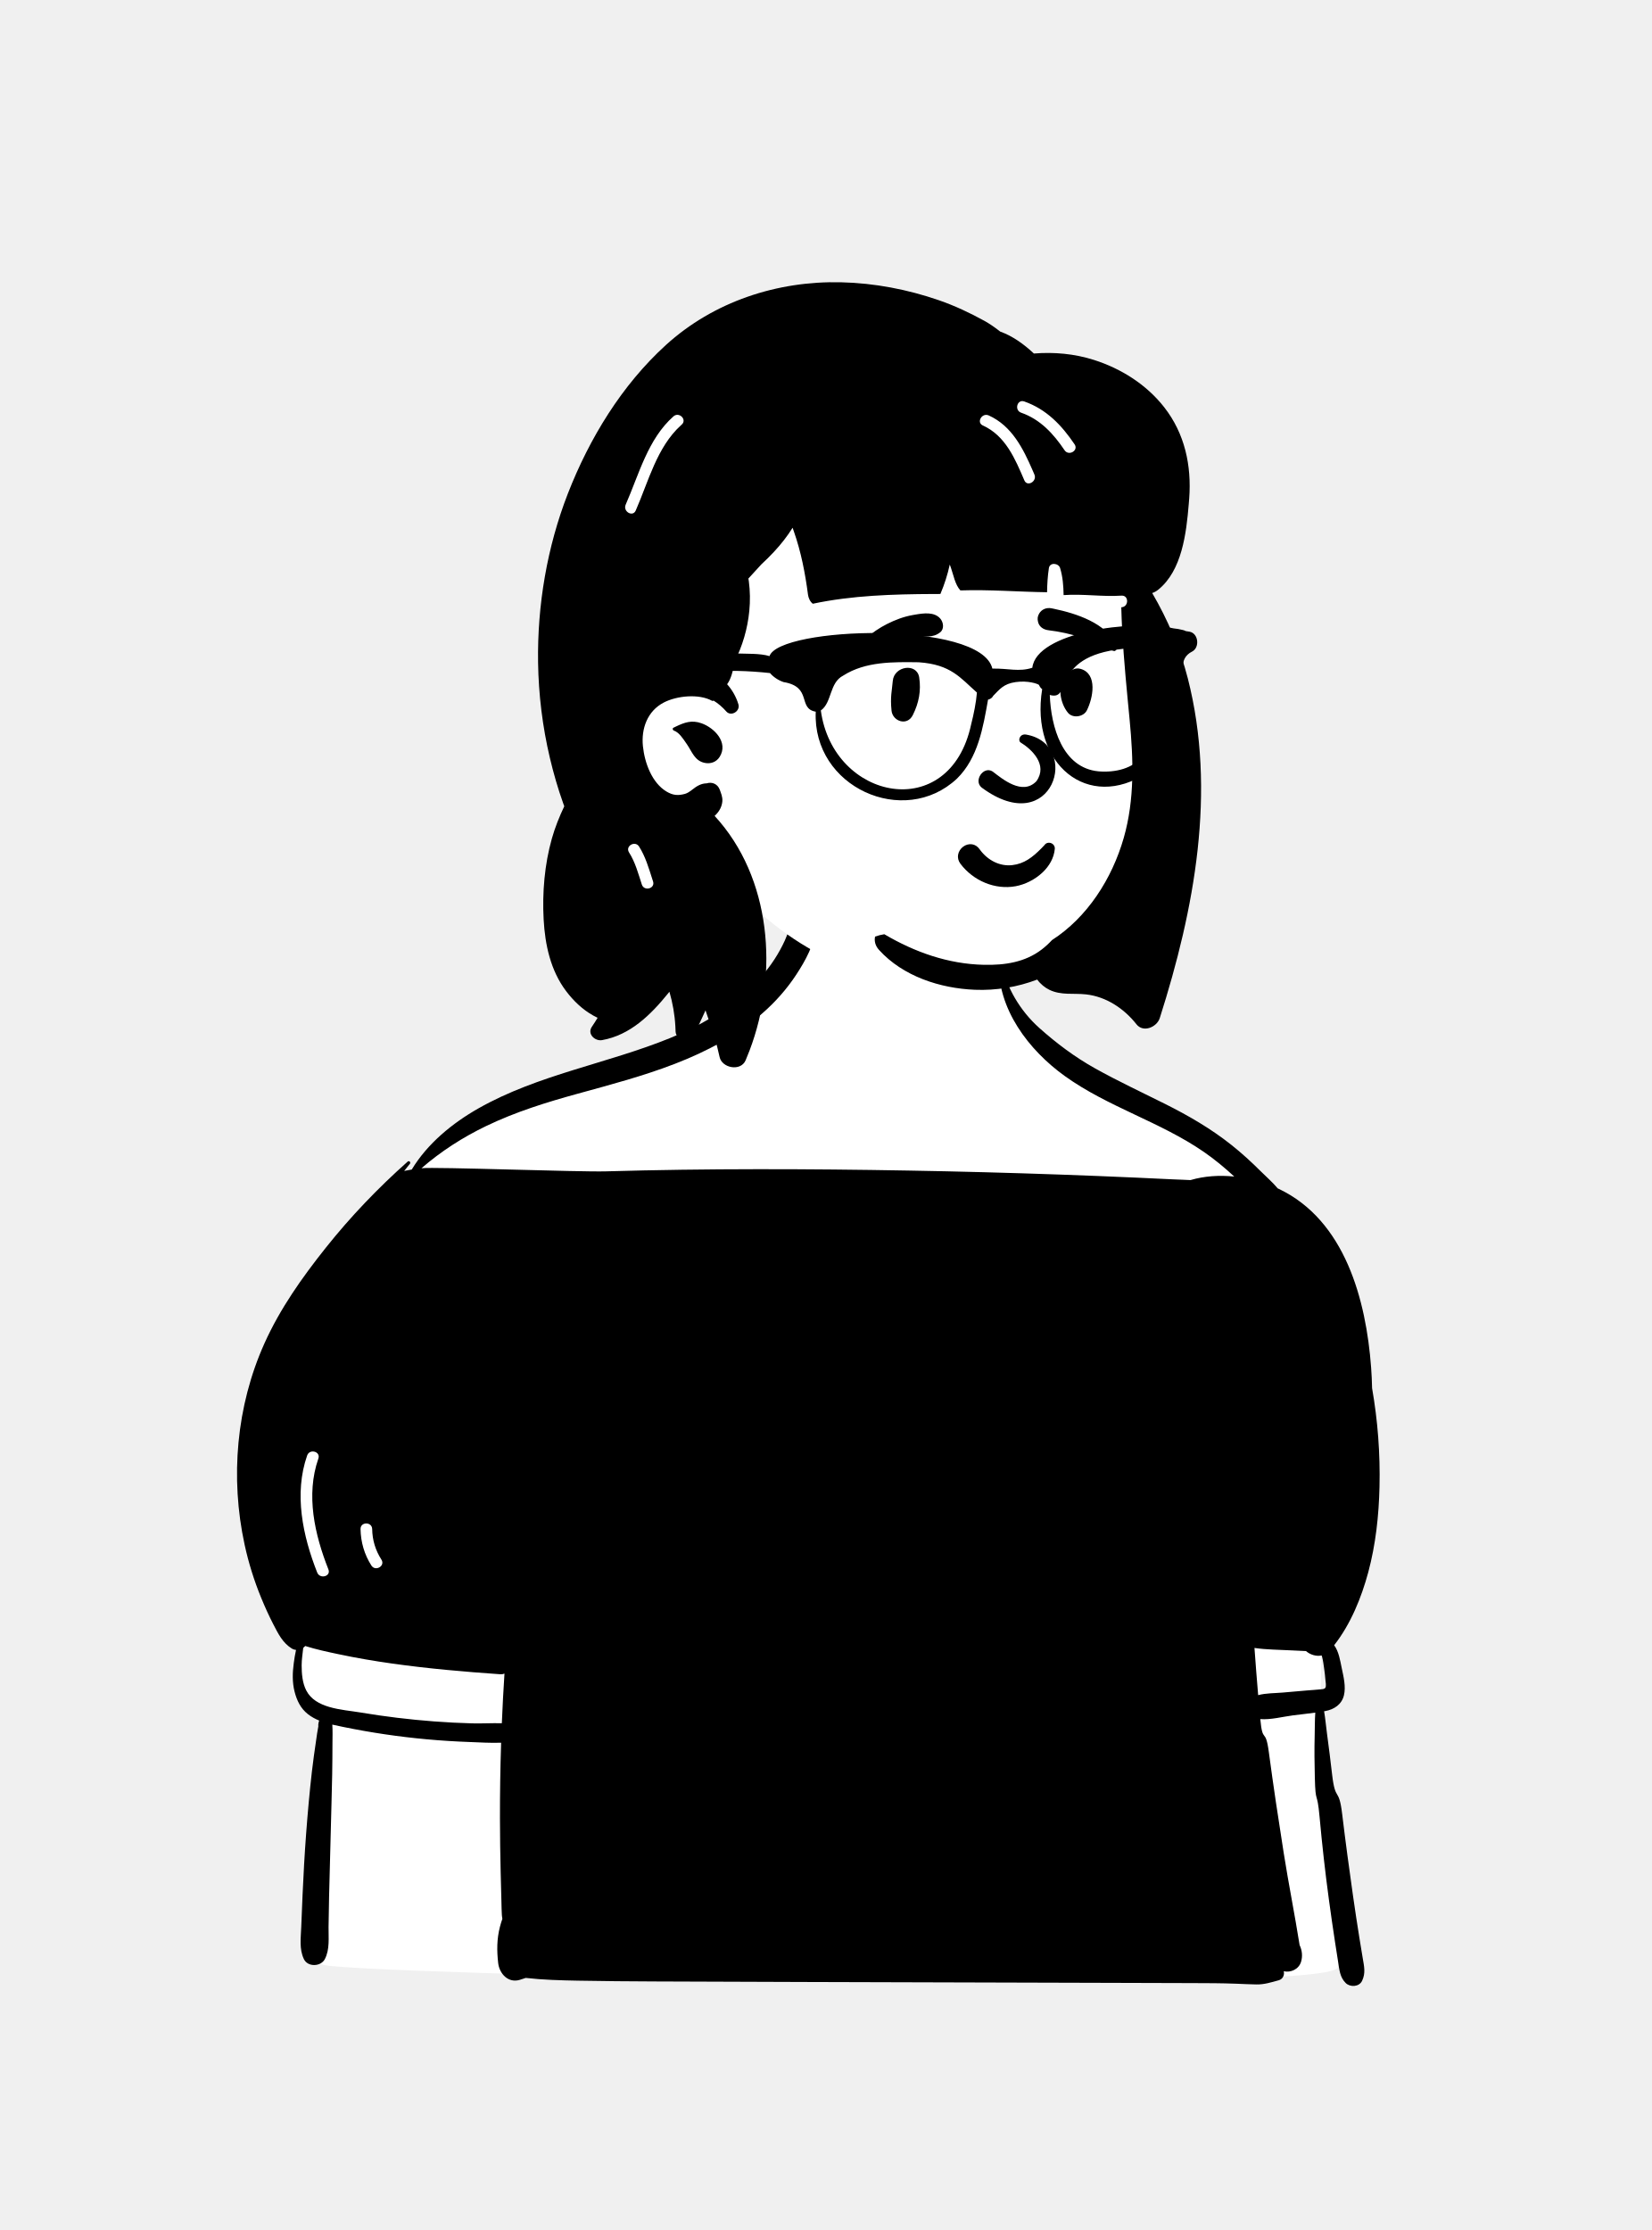
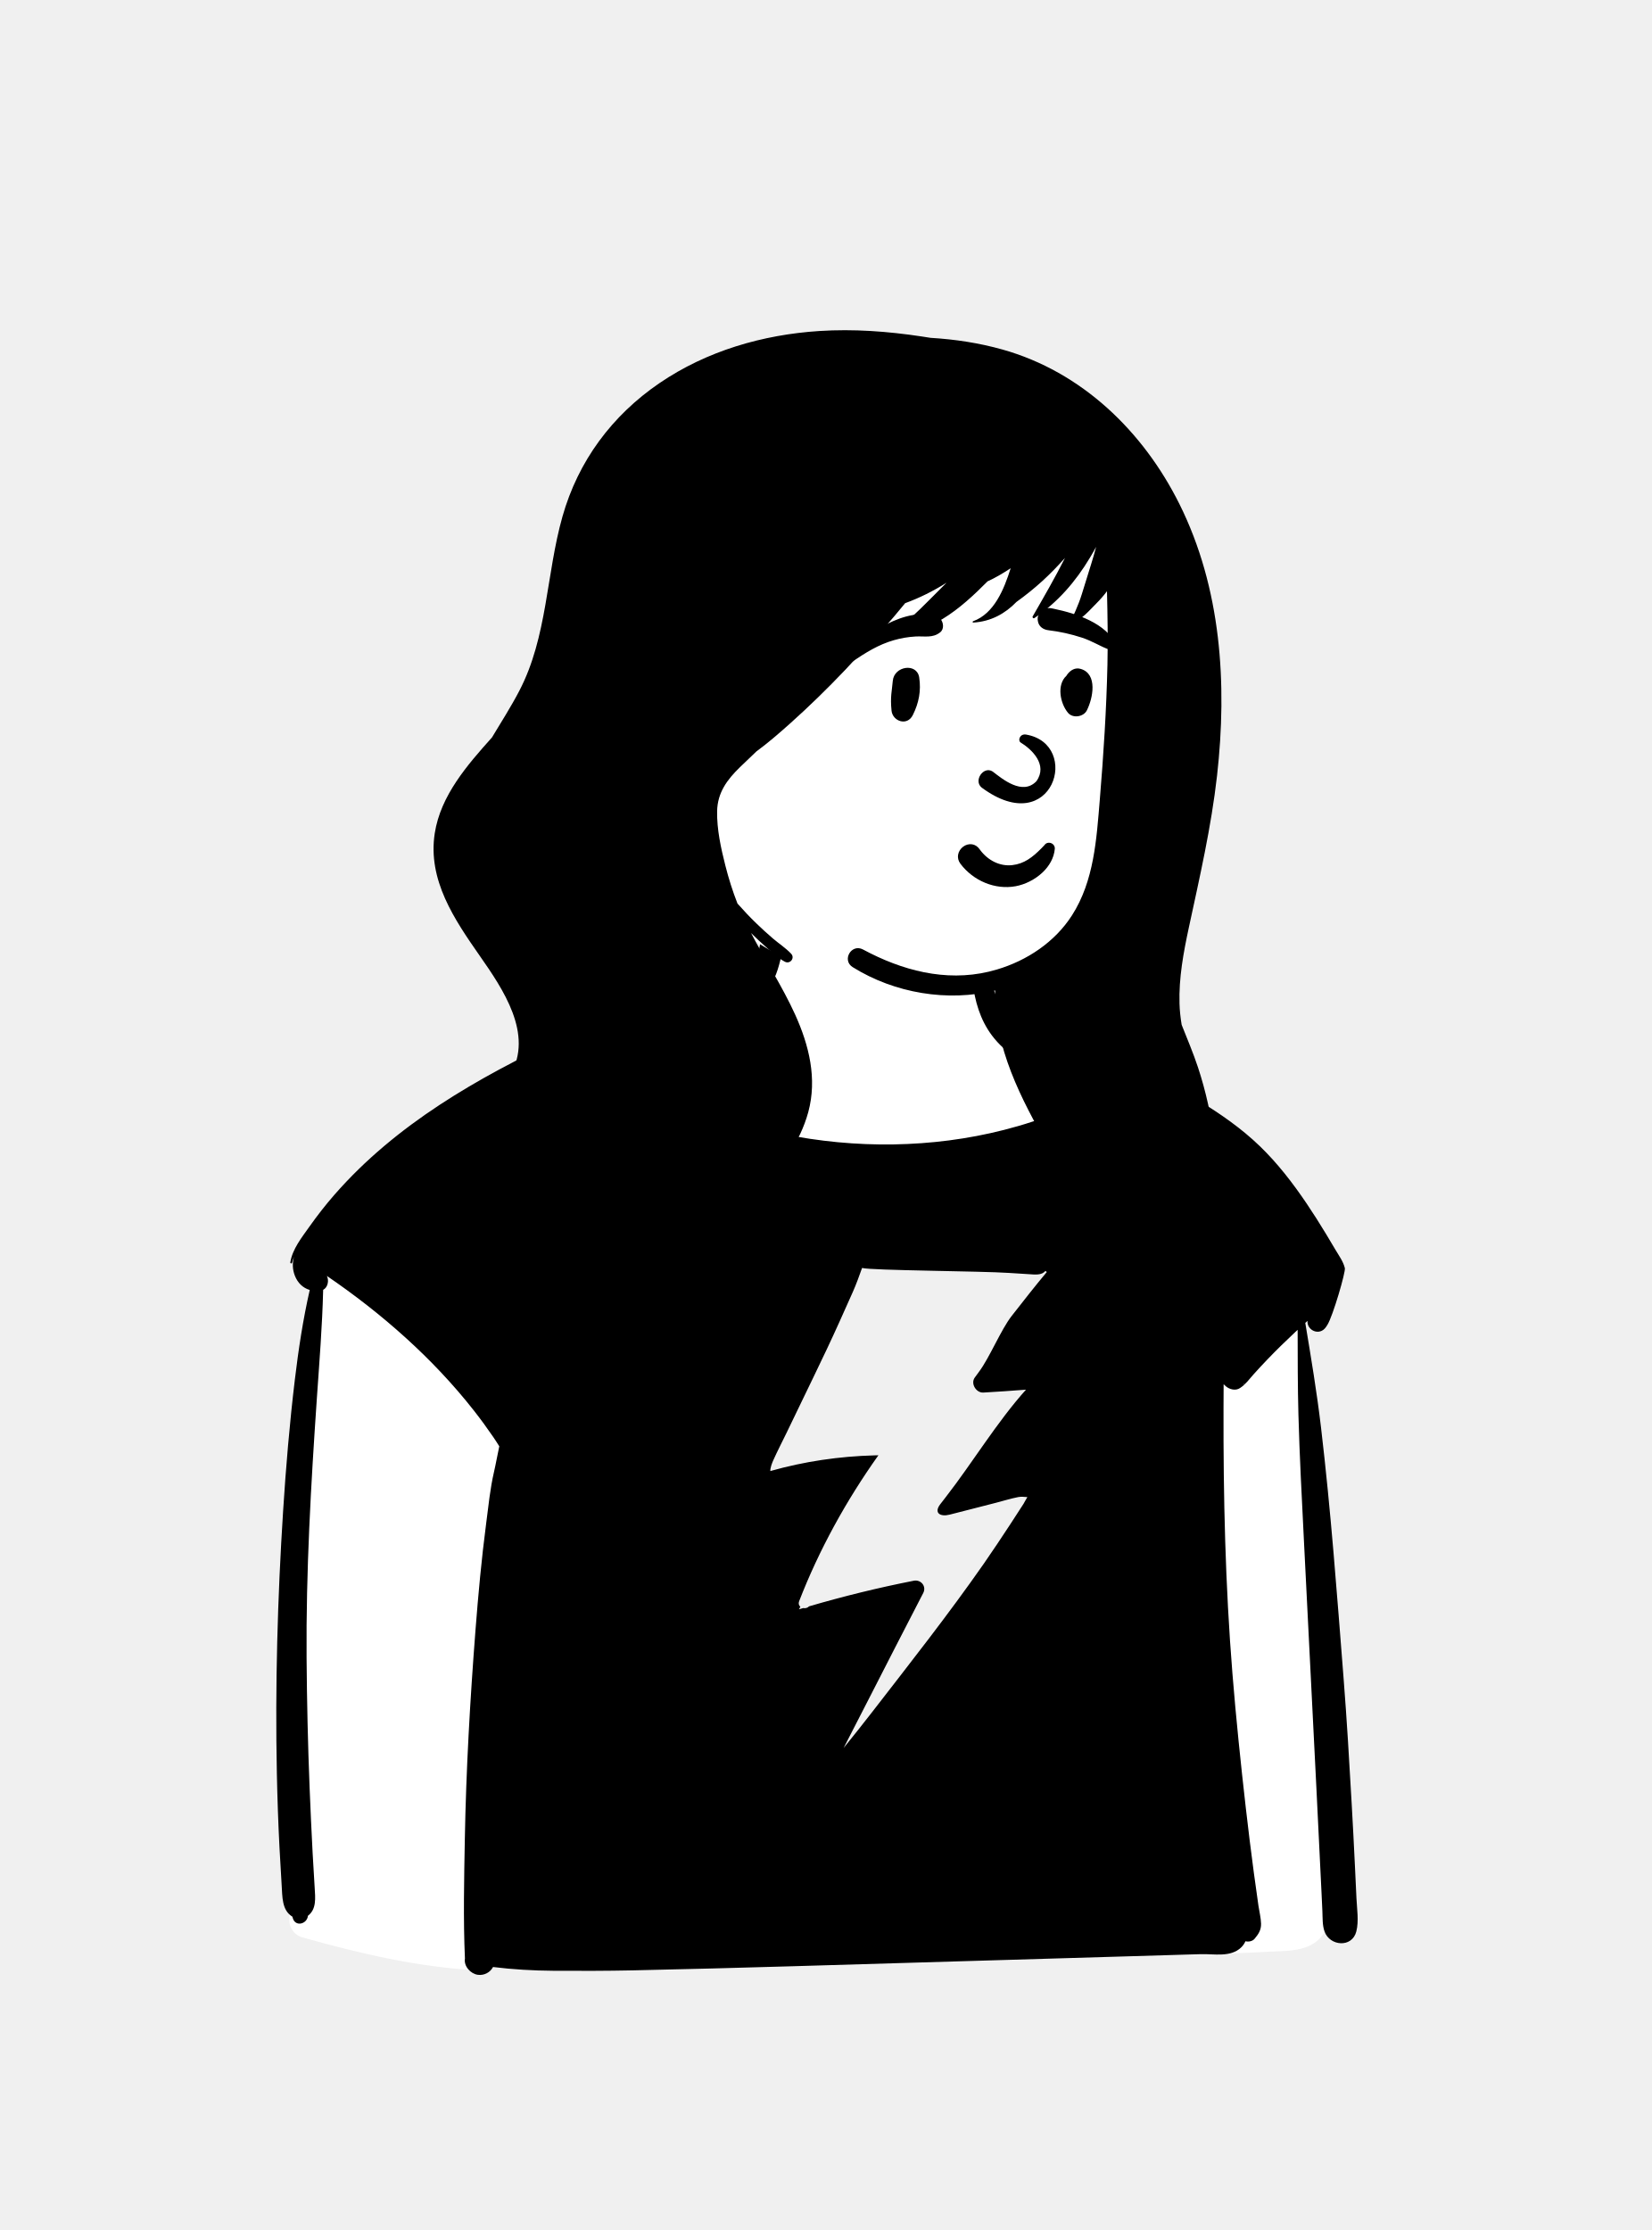
<svg xmlns="http://www.w3.org/2000/svg" width="240" height="324" fill="none" viewBox="0 0 240 324">
-   <path fill="#fff" fill-rule="evenodd" d="M192.796 271.477C192.283 266.715 191.968 261.92 191.786 257.134C191.605 252.353 191.842 247.514 191.946 242.732C192.158 233.004 192.502 223.252 191.728 213.539C190.996 204.359 189.317 195.243 186.666 186.423C185.375 182.127 184.015 177.658 181.892 173.689C179.757 169.698 176.375 167.041 172.661 164.604C168.706 162.009 164.783 159.365 160.844 156.746C157.537 154.548 151.586 151.99 148.873 149.051C146.018 145.959 145.482 138.293 143.58 134.63C141.729 131.062 136.488 128.735 132.452 128.735C125.772 128.735 120.711 128.393 115.219 134.575C112.478 137.659 114.659 140.777 111.786 143.737C109.146 146.459 102.392 149.256 98.988 150.835C94.912 152.726 90.732 154.396 86.492 155.883C82.167 157.401 77.732 158.532 73.383 159.964C69.213 161.337 63.77 166.995 60.533 169.989C57.524 172.772 56.777 172.46 54.489 175.842C49.469 183.262 44.443 190.768 40.445 198.803C38.453 202.805 36.525 207.015 35.803 211.459C35.032 216.2 35.796 220.781 37.046 225.371C38.318 230.042 42.358 234.49 43.674 239.149C44.281 241.296 42.199 243.639 43.157 245.663C43.635 246.673 44.237 247.573 44.923 248.453C45.451 249.132 47.512 248.981 47.779 249.812C48.048 250.65 46.557 252.391 46.535 253.259C46.504 254.501 46.454 255.743 46.413 256.985L46.172 264.328C46.014 269.154 45.856 273.98 45.698 278.805C45.646 280.38 45.571 281.919 45.948 283.414C45.812 283.288 45.682 283.15 45.564 282.996C45.218 282.543 44.483 282.927 44.777 283.456C45.268 284.339 45.973 284.96 46.802 285.406C47.765 286.827 193.629 290 194.347 285.847C194.75 283.516 194.017 281.022 193.724 278.707C193.419 276.295 193.056 273.894 192.796 271.477Z" clip-rule="evenodd" />
-   <path fill="#000" fill-rule="evenodd" d="M44.626 211.468C44.982 210.445 46.615 210.888 46.255 211.917C44.408 217.211 45.718 222.971 47.716 228.024C48.116 229.038 46.481 229.474 46.086 228.474C43.985 223.158 42.685 217.027 44.626 211.468M57.012 241.704C62.222 242.437 67.436 242.889 72.682 243.255C72.916 243.272 73.119 243.236 73.295 243.16C73.138 245.563 73.011 247.968 72.912 250.373C71.482 250.333 70.022 250.428 68.604 250.39C66.752 250.34 64.901 250.247 63.052 250.105C59.473 249.834 55.901 249.403 52.362 248.807C51.04 248.585 49.36 248.45 47.854 248.01C46.43 247.594 45.162 246.905 44.497 245.607C43.931 244.508 43.827 243.162 43.827 241.947C43.827 241.11 43.971 240.26 44.057 239.417C44.165 239.341 44.262 239.25 44.34 239.149C45.912 239.645 47.543 239.994 49.14 240.332C51.741 240.886 54.38 241.334 57.012 241.704M54.074 222.162C54.102 223.777 54.549 225.245 55.419 226.605C56.007 227.525 54.543 228.372 53.959 227.458C52.936 225.857 52.417 224.059 52.383 222.162C52.364 221.072 54.054 221.075 54.074 222.162M187.622 239.785C188.327 239.824 189.037 239.848 189.745 239.886C190.369 240.42 191.233 240.694 192.022 240.524C192.049 240.592 192.074 240.669 192.096 240.757C192.236 241.3 192.306 241.883 192.386 242.437C192.466 242.982 192.527 243.532 192.57 244.082C192.591 244.358 192.724 244.984 192.555 245.225C192.403 245.443 192.067 245.424 191.834 245.451C191.209 245.519 190.575 245.551 189.946 245.603C188.756 245.707 187.567 245.81 186.38 245.914C185.215 246.016 183.937 245.984 182.799 246.29C182.604 244.005 182.427 241.721 182.262 239.434C184.026 239.694 185.87 239.688 187.622 239.785M39.709 235.995C40.419 237.367 41.074 238.715 42.432 239.54C42.61 239.645 42.809 239.702 43.011 239.717C42.859 240.37 42.764 241.038 42.68 241.655C42.494 243.014 42.454 244.42 42.794 245.76C43.125 247.064 43.675 248.228 44.752 249.063C45.253 249.452 45.8 249.748 46.375 249.982C46.278 250.255 46.221 250.526 46.25 250.824C46.113 251.515 46.022 252.219 45.923 252.893C45.705 254.389 45.487 255.888 45.316 257.392C44.974 260.385 44.706 263.378 44.48 266.381C44.254 269.376 44.091 272.375 43.956 275.376C43.886 276.911 43.825 278.445 43.768 279.981C43.711 281.56 43.455 283.175 44.152 284.64C44.714 285.823 46.613 285.756 47.197 284.64C47.936 283.221 47.718 281.537 47.737 279.981C47.756 278.517 47.782 277.05 47.813 275.585C47.877 272.586 47.97 269.589 48.044 266.59C48.116 263.663 48.204 260.738 48.263 257.811C48.293 256.278 48.295 254.746 48.304 253.214C48.308 252.364 48.344 251.458 48.28 250.572C48.809 250.697 49.341 250.802 49.867 250.91C53.883 251.734 57.942 252.335 62.025 252.707C64.077 252.893 66.135 253.024 68.192 253.098C69.705 253.153 71.273 253.258 72.808 253.201C72.688 256.87 72.633 260.541 72.639 264.213C72.644 266.861 72.68 269.509 72.745 272.157C72.781 273.55 72.811 274.943 72.853 276.336C72.872 276.961 72.872 277.593 72.914 278.217C72.927 278.411 72.954 278.599 72.99 278.785C72.851 279.181 72.735 279.571 72.639 279.937C72.175 281.712 72.175 283.418 72.382 285.227C72.559 286.762 73.85 288.184 75.555 287.645C75.832 287.558 76.109 287.467 76.383 287.374C78.893 287.66 81.418 287.726 83.963 287.774C87.684 287.846 91.406 287.869 95.129 287.888C102.43 287.926 109.734 287.945 117.037 287.966C131.714 288.009 146.391 288.049 161.068 288.091C165.141 288.104 169.214 288.114 173.287 288.127C175.396 288.133 177.5 288.135 179.606 288.216C180.589 288.254 181.573 288.307 182.556 288.322C183.694 288.341 184.702 288.013 185.79 287.715C186.405 287.544 186.648 286.926 186.517 286.405C187.501 286.639 188.695 286.14 189.031 285.031C189.276 284.225 189.185 283.352 188.82 282.606V282.604C188.114 278.147 187.218 273.711 186.515 269.251C185.744 264.367 185.002 259.472 184.349 254.569C183.859 250.866 183.456 253.491 183.107 249.771C184.626 249.889 186.344 249.427 187.848 249.23C188.928 249.091 190.016 248.978 191.097 248.831C191.017 249.921 191.04 251.033 191.011 252.079C190.954 254.157 190.979 256.226 191.032 258.303C191.133 262.313 191.359 259.979 191.72 263.972C192.086 267.994 192.534 272.001 193.077 276.004C193.356 278.065 193.654 280.123 193.968 282.179C194.114 283.139 194.264 284.097 194.418 285.056C194.602 286.187 194.661 287.258 195.509 288.108C196.153 288.752 197.469 288.698 197.896 287.799C198.437 286.664 198.192 285.692 197.991 284.5C197.828 283.543 197.672 282.585 197.518 281.628C197.188 279.576 196.875 277.521 196.582 275.465C196.016 271.502 195.481 267.533 195.004 263.56C194.522 259.554 194.023 261.894 193.55 257.889C193.311 255.868 193.073 253.852 192.794 251.838C192.652 250.802 192.563 249.699 192.378 248.632C192.437 248.624 192.496 248.613 192.555 248.602C193.84 248.368 194.936 247.643 195.259 246.32C195.568 245.054 195.2 243.597 194.94 242.355C194.718 241.297 194.518 239.945 193.837 239.038C196.237 235.98 197.798 232.132 198.794 228.432C199.878 224.402 200.332 220.194 200.428 216.029C200.54 211.203 200.176 206.406 199.35 201.688C199.33 200.688 199.284 199.688 199.21 198.69C198.483 188.892 195.432 177.295 185.761 172.717C185.723 172.698 185.682 172.681 185.642 172.664C184.884 171.757 183.937 170.942 183.173 170.179C181.818 168.826 180.403 167.533 178.903 166.341C175.932 163.98 172.675 162.095 169.288 160.397C165.863 158.679 162.388 157.067 159.042 155.192C156.126 153.556 153.502 151.586 151.011 149.363C148.212 146.862 146.22 143.491 145.438 139.812C145.398 139.62 145.113 139.673 145.109 139.856C144.904 146.6 149.454 152.56 154.692 156.331C160.954 160.835 168.515 162.967 174.866 167.334C176.444 168.418 177.92 169.642 179.325 170.942C177.173 170.722 174.982 170.861 172.964 171.457C172.17 171.409 171.371 171.394 170.575 171.356C168.754 171.265 166.93 171.181 165.107 171.1C161.391 170.935 157.673 170.785 153.954 170.654C146.659 170.396 139.362 170.202 132.065 170.073C117.401 169.813 102.718 169.762 88.056 170.187C84.08 170.301 63.173 169.509 61.237 169.733C64.083 167.268 67.206 165.256 70.639 163.601C74.934 161.537 79.373 160.159 83.959 158.899C93.405 156.306 103.214 153.805 110.773 147.218C112.651 145.58 114.32 143.697 115.687 141.611C116.993 139.62 118.444 137.071 118.48 134.642C118.506 132.918 116.106 132.29 115.252 133.767C114.722 134.682 114.46 135.686 114.027 136.646C113.596 137.597 113.085 138.514 112.516 139.391C111.399 141.116 110.013 142.654 108.504 144.043C105.289 147.006 101.393 149.177 97.362 150.819C88.21 154.545 78.2 156.117 69.528 161.029C65.733 163.179 62.102 166.144 59.822 169.927C59.454 169.984 59.089 170.052 58.723 170.128C58.996 169.783 59.27 169.439 59.547 169.097C59.729 168.872 59.448 168.577 59.226 168.775C54.914 172.613 50.942 176.758 47.342 181.277C43.899 185.601 40.687 190.132 38.414 195.196C34.328 204.293 33.428 214.697 35.539 224.424C36.113 227.074 36.925 229.669 37.958 232.178C38.49 233.474 39.067 234.75 39.709 235.995" clip-rule="evenodd" />
-   <path fill="#fff" fill-rule="evenodd" d="M132.798 46.281C144.794 46.281 159.818 59.971 164.215 65.796C167.912 70.694 167.389 95.925 167.389 110.892C167.389 114.022 165.975 119.947 165.461 122.941C163.58 133.913 155.382 143.115 139.157 143.115C125.946 143.115 115.779 138.929 105.948 128.222C103.705 125.78 92.751 134.524 90.511 131.375C84.659 131.375 79.767 76.682 91.255 60.278C102.744 43.873 120.802 46.281 132.798 46.281Z" clip-rule="evenodd" />
-   <path fill="#000" fill-rule="evenodd" d="M96.743 50.133C103.675 43.825 112.909 40.789 122.226 41.014C127.052 41.13 131.86 42.049 136.417 43.624C138.697 44.414 140.904 45.446 143.015 46.612C143.775 47.032 144.477 47.523 145.152 48.045L145.32 48.176H145.322C147.133 48.827 148.749 49.996 150.215 51.363C153.154 51.129 156.116 51.393 158.957 52.3C162.912 53.563 166.573 55.878 169.144 59.164C172.139 62.99 173.135 67.631 172.78 72.422L172.714 73.236C172.363 77.469 171.734 82.912 168.261 85.693C167.997 85.904 167.706 86.065 167.404 86.162C169.641 89.996 171.477 94.253 172.575 98.552C176.769 114.971 173.545 132.095 168.502 147.921C168.088 149.225 166.117 150.091 165.114 148.817C163.322 146.539 160.719 144.801 157.791 144.476C155.985 144.275 154.187 144.639 152.48 143.819C151.81 143.495 151.164 142.967 150.699 142.324C147.817 143.417 144.714 143.933 141.635 143.806C136.584 143.599 131.184 141.849 127.709 138.011C127.151 137.395 127.009 136.703 127.138 136.079C127.574 135.924 128.021 135.808 128.482 135.735C132.889 138.334 137.747 140.07 142.968 140.179C145.985 140.242 148.927 139.82 151.373 137.936C151.903 137.528 152.389 137.076 152.839 136.591C157.953 133.3 161.559 127.71 163.273 121.722C164.871 116.138 164.674 110.324 164.125 104.596L163.835 101.574C163.413 97.138 163.021 92.688 162.911 88.233L162.944 88.232V88.232C164.024 88.162 164.032 86.471 162.944 86.541C160.13 86.723 157.338 86.261 154.532 86.463C154.509 85.136 154.413 83.815 154.024 82.536C153.801 81.805 152.529 81.66 152.394 82.536C152.214 83.707 152.148 84.871 152.128 86.047C147.93 85.991 143.736 85.638 139.537 85.783C138.763 84.957 138.516 83.491 138.154 82.472C138.101 82.322 138.048 82.174 137.993 82.024C137.675 83.481 137.223 84.905 136.63 86.3L135.6 86.303C129.757 86.331 123.796 86.506 118.091 87.719C117.694 87.415 117.458 86.883 117.394 86.401C116.981 83.261 116.39 80.205 115.343 77.213L115.194 76.791C115.181 76.756 115.168 76.718 115.155 76.679C114.384 77.925 113.463 79.086 112.459 80.167C111.868 80.804 111.248 81.413 110.611 82.005C109.993 82.692 109.354 83.369 108.734 84.058C108.759 84.183 108.78 84.31 108.797 84.44C108.986 85.87 109.006 87.32 108.867 88.755C108.616 91.35 107.884 93.85 106.708 96.163L106.67 96.395C106.492 97.479 106.238 98.599 105.644 99.415C106.385 100.245 106.955 101.237 107.286 102.339C107.581 103.32 106.224 104.17 105.521 103.367C104.962 102.729 104.341 102.202 103.659 101.781C103.616 101.839 103.538 101.868 103.451 101.819C101.552 100.764 98.326 101.083 96.428 102.077C94.068 103.311 93.147 105.845 93.409 108.413C93.661 110.867 94.734 113.735 96.815 114.992C97.77 115.569 98.513 115.618 99.528 115.341C99.852 115.253 100.254 114.983 100.426 114.849L100.596 114.712C101.261 114.187 101.88 113.827 102.665 113.813C103.468 113.563 104.274 113.91 104.581 114.752L104.6 114.806C104.744 115.235 105.006 115.774 104.949 116.43C104.89 117.131 104.568 117.77 104.089 118.283C104.006 118.372 103.918 118.461 103.827 118.543C112.087 127.49 113.148 141.43 108.912 152.606C108.728 153.097 108.532 153.581 108.327 154.061C107.619 155.705 104.894 155.195 104.547 153.566C104.444 153.078 104.33 152.592 104.205 152.11C103.976 151.219 103.713 150.337 103.418 149.468L103.305 149.142C103.054 148.424 102.819 147.699 102.566 146.98L102.54 146.898C102.531 146.866 102.52 146.828 102.509 146.786L102.08 147.722V147.722L100.776 150.548C100.166 151.867 98.228 151.15 98.156 149.879L98.154 149.836C98.148 149.601 98.14 149.369 98.125 149.138C98.032 147.411 97.734 145.733 97.261 144.091L97.09 144.303C94.548 147.448 91.564 150.395 87.471 151.121C86.444 151.302 85.282 150.229 85.987 149.191C86.279 148.762 86.56 148.322 86.826 147.876C86.596 147.769 86.378 147.657 86.178 147.542C84.625 146.67 83.332 145.427 82.263 144.017C79.996 141.029 79.185 137.267 78.986 133.585C78.775 129.694 79.117 125.592 80.18 121.838C80.64 120.215 81.263 118.657 81.984 117.146C81.933 117.011 81.885 116.876 81.836 116.74C81.059 114.572 80.421 112.355 79.89 110.112C78.821 105.585 78.247 100.914 78.177 96.263C78.05 87.929 79.487 79.462 82.514 71.691C85.641 63.677 90.344 55.956 96.743 50.133ZM92.85 122.994C92.276 122.09 90.839 122.905 91.372 123.815L91.392 123.848C92.303 125.283 92.729 126.915 93.253 128.515C93.589 129.544 95.222 129.104 94.882 128.064L94.769 127.717C94.248 126.095 93.773 124.446 92.85 122.994ZM97.85 105.731L98.231 105.546C99.435 104.972 100.489 104.581 101.91 105.082C103.814 105.752 105.853 107.885 104.566 109.954C104.093 110.717 103.252 111.021 102.386 110.841C100.926 110.539 100.549 109.223 99.808 108.143L99.68 107.96C99.228 107.307 98.657 106.404 97.905 106.147C97.734 106.088 97.662 105.822 97.85 105.731ZM98.923 61.8L99.046 61.69C99.864 60.967 98.664 59.775 97.85 60.494C94.128 63.784 92.835 68.935 90.904 73.325C90.471 74.312 91.927 75.174 92.364 74.179C94.206 69.99 95.428 64.979 98.923 61.8V61.8ZM143.657 60.361C142.685 59.922 141.834 61.338 142.769 61.804L142.804 61.821C146.091 63.307 147.49 66.671 148.829 69.795C149.256 70.793 150.712 69.933 150.289 68.944L150.047 68.383C148.65 65.164 147.02 61.883 143.657 60.361ZM148.81 58.327C147.779 57.97 147.337 59.602 148.36 59.959C151.146 60.929 153.058 63.021 154.67 65.414C155.274 66.31 156.738 65.465 156.128 64.56C154.256 61.783 152.034 59.452 148.81 58.327Z" clip-rule="evenodd" />
+   <path fill="#fff" fill-rule="evenodd" d="M117.565 124.062C120.404 123.276 123.668 123.367 126.581 123.568C129.539 123.773 132.714 124.123 135.49 125.228C137.903 126.189 139.938 127.804 141.177 130.119C142.197 132.022 142.675 134.108 142.975 136.228C143.097 137.095 143.2 137.965 143.297 138.835L143.498 140.646C143.576 141.338 143.645 141.857 143.783 142.63C144.164 144.766 144.694 146.551 145.878 148.106C148.747 151.869 153.43 153.129 157.689 154.735C160.414 155.763 162.572 157.612 163.171 160.583C163.749 163.449 185.713 187.494 187.869 189.522L187.928 189.576C189.601 191.083 189.404 193.915 189.638 195.982C189.889 198.199 190.128 200.418 190.354 202.637C190.814 207.146 191.224 211.659 191.584 216.177C192.991 233.844 193.629 251.573 193.494 269.296L193.485 270.299C193.464 272.548 193.481 274.807 193.38 277.055C193.283 279.214 192.63 281.376 190.63 282.504C188.776 283.549 186.433 283.457 184.362 283.561L184.238 283.567C182.016 283.689 179.793 283.789 177.568 283.871C168.529 284.206 159.482 284.242 150.437 284.2C132.494 284.118 114.533 283.723 96.607 284.728C92.037 284.984 77.47 283.428 72.915 283.871C68.561 284.295 72.296 286.431 69.607 286.291C60.761 285.828 52.371 283.853 43.896 281.475C42.838 281.178 42.028 280.15 42.041 279.039C42.199 266.836 42.543 254.636 43.081 242.444C43.561 231.584 44.192 220.73 44.976 209.888C45.317 205.175 45.686 200.464 46.084 195.755L46.256 193.737C46.481 191.135 46.61 188.485 47.122 185.919C47.628 183.381 48.776 181.181 50.44 179.214C51.933 177.45 68.842 163.64 72.915 161.025C76.812 158.522 80.906 156.411 84.907 154.091C86.572 153.126 88.171 153.473 89.593 152.289C90.343 151.664 101.223 147.457 104.158 146.068L104.244 146.027C106.491 144.949 108.558 143.78 110.111 141.915C110.631 141.29 111.652 137.353 111.654 136.094C111.657 133.847 111.487 131.479 112.165 129.302C112.975 126.699 114.929 124.792 117.565 124.062ZM122.379 182.013L104.994 215.882H116.299L108.195 234.7H125.99L119.678 261.058L155.777 215.882H142.231L155.777 198.095H146.381L155.777 183.031L122.379 182.013Z" clip-rule="evenodd" />
+   <path fill="#000" fill-rule="evenodd" d="M180.777 201.057C180.737 201.097 180.695 201.138 180.655 201.18C180.701 201.114 180.741 201.047 180.777 200.979V201.057ZM146.991 191.191C145.43 193.187 143.778 197.247 142.261 199.278C142.043 199.569 141.83 199.861 141.619 200.155C140.989 201.036 141.83 202.384 142.865 202.328C144.934 202.217 147 202.063 149.066 201.907C144.822 206.639 141.298 212.517 137.4 217.53C137.136 217.866 136.876 218.204 136.616 218.542C135.629 219.829 136.618 220.413 137.966 220.066C138.245 219.994 138.524 219.923 138.803 219.853C140.763 219.35 142.722 218.847 144.682 218.346C145.766 218.067 146.856 217.722 147.955 217.509C148.407 217.422 148.84 217.494 149.267 217.517C149.062 217.83 148.774 218.394 148.717 218.481C148.077 219.478 147.433 220.472 146.784 221.461C145.521 223.384 144.251 225.305 142.935 227.193C137.801 234.552 132.264 241.577 126.775 248.668C125.393 250.452 123.993 252.217 122.569 253.965C122.575 253.954 122.579 253.943 122.586 253.933C123.868 251.435 125.15 248.939 126.433 246.44C128.871 241.694 131.286 236.934 133.749 232.2C133.876 231.953 134.005 231.707 134.134 231.46C134.645 230.479 133.806 229.461 132.756 229.668C127.634 230.677 122.561 231.918 117.551 233.387C117.326 233.627 116.994 233.698 116.698 233.64C116.497 233.7 116.295 233.758 116.093 233.819C116.154 233.692 116.218 233.567 116.279 233.441C116.074 233.263 115.973 232.987 116.106 232.643C118.988 225.202 122.941 218.019 127.624 211.44C127.435 211.443 127.247 211.446 127.058 211.452C121.918 211.591 116.875 212.329 111.921 213.73C111.898 213.271 112.174 212.561 112.324 212.223C112.924 210.872 113.613 209.553 114.257 208.224C115.576 205.493 116.894 202.765 118.212 200.034C119.501 197.367 120.779 194.691 121.992 191.986C122.628 190.568 123.264 189.148 123.898 187.728C124.415 186.571 124.823 185.407 125.252 184.223C126.511 184.593 142.679 184.673 146.609 184.946C147.572 185.014 148.538 185.075 149.503 185.128C150.272 185.172 151.356 185.341 151.886 184.646L152.087 184.815C150.342 186.903 148.669 189.048 146.991 191.191V191.191ZM83.867 152.396C83.947 152.36 84.025 152.324 84.103 152.288C84.144 152.345 84.192 152.398 84.243 152.451C84.37 152.58 84.494 152.719 84.625 152.846C84.372 152.698 84.118 152.548 83.867 152.396V152.396ZM196.861 271.173C196.715 268.093 196.553 265.014 196.379 261.935C196.037 255.915 195.684 249.896 195.213 243.885C194.256 231.705 193.365 219.529 191.93 207.393C191.328 202.306 190.487 197.257 189.644 192.206C189.752 192.109 189.862 192.011 189.97 191.916C189.853 193.298 191.729 194.174 192.659 192.795C192.729 192.692 192.796 192.589 192.864 192.481C193.669 191.179 195.524 184.792 195.395 184.251C195.162 183.276 194.516 182.41 194.011 181.552C193.57 180.801 193.124 180.051 192.672 179.307C191.77 177.817 190.84 176.342 189.866 174.898C187.848 171.91 185.643 169.04 183.044 166.531C180.355 163.932 177.268 161.795 174.08 159.857C172.548 158.927 170.968 158.084 169.358 157.297C167.77 156.524 166.031 155.668 164.32 155.228C164.222 155.203 164.123 155.338 164.212 155.41C164.666 155.769 165.141 156.107 165.625 156.433C164.315 155.978 162.965 155.651 161.605 155.534C158.97 154.609 156.304 153.761 153.682 152.795C151.105 151.844 148.565 150.775 146.852 148.522C145.388 146.596 144.462 144.24 143.75 141.945C142.969 139.415 142.658 136.786 141.936 134.251C141.879 134.046 141.543 134.023 141.498 134.251C140.983 136.91 141.006 139.899 141.3 142.583C141.608 145.398 142.4 148.161 144.124 150.45C146.127 153.11 148.844 154.592 151.901 155.773C154.367 156.729 156.864 157.701 159.389 158.555C159.059 158.77 158.725 158.986 158.381 159.191C157.012 160.005 155.588 160.728 154.132 161.376C151.474 162.562 148.675 163.45 145.859 164.17C140.617 165.506 135.243 166.185 129.839 166.273C119.026 166.453 108.093 164.187 98.203 159.812C95.419 158.58 92.7 157.225 90.008 155.803C89.167 155.359 88.322 154.911 87.481 154.45C87.551 154.446 87.623 154.44 87.693 154.433C89.571 154.256 91.426 153.895 93.243 153.383C96.963 152.333 100.529 150.695 104.032 149.082C107.003 147.714 110.062 146.157 111.877 143.308C112.846 141.784 113.292 139.996 113.653 138.246C114.057 136.298 114.532 134.34 114.826 132.373C114.929 131.684 114.775 130.752 114.036 130.426C113.74 130.297 113.497 130.191 113.165 130.191C112.432 130.191 111.68 130.724 111.505 131.455C111.072 133.279 110.81 135.154 110.47 136.997C110.176 138.59 109.908 140.254 109.048 141.655C107.546 144.109 104.6 145.364 102.112 146.559C98.957 148.072 95.801 149.547 92.524 150.775C91.082 151.316 89.613 151.806 88.124 152.208C88.183 151.842 88.132 151.457 87.917 151.168C87.558 150.69 87.15 150.373 86.687 150.008C86.184 149.61 85.508 149.403 84.915 149.579C84.915 149.581 84.912 149.579 84.912 149.579C84.672 149.526 84.405 149.547 84.131 149.672C83.281 150.061 82.434 150.454 81.587 150.853C69.399 156.589 57.557 163.327 48.589 173.588C47.296 175.067 46.086 176.623 44.951 178.227C43.848 179.785 42.484 181.476 42.179 183.407C42.154 183.568 42.389 183.642 42.429 183.477C42.501 183.179 42.598 182.887 42.718 182.604C42.467 183.484 42.481 184.418 42.836 185.337C43.257 186.419 44.028 187.136 45.002 187.421C44.024 191.709 43.367 196.055 42.839 200.448C42.08 206.778 41.541 213.123 41.136 219.485C40.324 232.181 39.963 244.94 40.225 257.659C40.299 261.254 40.422 264.849 40.608 268.442C40.7 270.239 40.802 272.033 40.918 273.829C41.032 275.596 40.939 277.543 42.479 278.475C42.498 278.545 42.52 278.612 42.538 278.682C42.913 279.986 44.579 279.568 44.736 278.384C44.738 278.371 44.74 278.356 44.742 278.344C46.001 277.382 45.811 275.78 45.718 274.244C45.619 272.585 45.513 270.928 45.424 269.271C45.255 266.092 45.112 262.913 44.983 259.732C44.731 253.442 44.59 247.144 44.543 240.85C44.45 228.26 45.177 215.689 46.039 203.135C46.401 197.883 46.823 192.654 46.952 187.404C47.626 187.053 47.833 186.056 47.495 185.384C55.477 190.832 62.884 197.346 68.831 204.917C69.824 206.18 70.772 207.482 71.681 208.808C71.977 209.239 72.257 209.687 72.541 210.135C72.266 211.384 72.053 212.654 71.774 213.852C71.199 216.327 70.956 218.895 70.626 221.41C69.957 226.519 69.486 231.673 69.086 236.809C68.3 246.952 67.717 257.093 67.534 267.265C67.432 273.018 67.297 278.807 67.55 284.558C67.362 285.682 68.374 286.781 69.433 286.923C70.36 287.047 71.227 286.565 71.632 285.79C74.522 286.149 77.489 286.314 80.36 286.335C84.228 286.362 88.096 286.358 91.965 286.276C99.703 286.107 107.44 285.908 115.177 285.678C130.65 285.221 146.123 284.763 161.598 284.304C165.889 284.177 170.18 284.05 174.471 283.924C176.406 283.867 178.819 284.424 180.344 282.93C180.606 282.672 180.809 282.37 180.953 282.047C181.409 282.161 181.969 282.049 182.269 281.696C182.829 281.034 183.241 280.422 183.22 279.504C183.2 278.646 182.964 277.742 182.841 276.892C182.609 275.296 182.385 273.7 182.172 272.103C181.751 268.945 181.358 265.783 180.997 262.619C180.258 256.15 179.586 249.666 179.062 243.175C178.022 230.34 177.729 217.437 177.765 204.562C177.769 203.41 177.775 202.258 177.781 201.106C177.83 201.167 177.883 201.224 177.94 201.273C177.986 201.313 178.033 201.353 178.079 201.396C178.62 201.871 179.52 202.116 180.169 201.666C180.965 201.15 181.515 200.377 182.136 199.677C182.789 198.944 183.46 198.229 184.139 197.519C185.453 196.146 186.811 194.829 188.197 193.527C188.309 193.423 188.421 193.318 188.533 193.216C188.541 197.314 188.537 201.41 188.647 205.506C188.812 211.591 189.141 217.67 189.443 223.746C190.043 235.778 190.665 247.806 191.262 259.836C191.429 263.194 191.588 266.555 191.755 269.913C191.839 271.593 191.922 273.273 192.002 274.954C192.044 275.862 192.086 276.774 192.129 277.682C192.175 278.659 192.114 279.703 192.443 280.631C193.193 282.753 196.434 283.053 197.058 280.631C197.448 279.111 197.148 277.352 197.079 275.793C197.007 274.254 196.935 272.713 196.861 271.173V271.173Z" clip-rule="evenodd" />
+   <path fill="#fff" fill-rule="evenodd" d="M164.338 80.985C162.161 73.126 153.843 69.697 146.351 69.152C126.066 67.043 105.419 78.355 96.426 96.698C89.228 110.627 89.002 125.259 104.476 133.212C105.321 133.678 106.203 134.176 107.105 134.628C107.888 135.356 108.694 136.056 109.574 136.644C118 142.187 128.342 144.584 138.364 144.064C153.161 143.766 158.444 133.721 161.677 120.839C165.086 108.015 166.993 94.099 164.338 80.985V80.985Z" clip-rule="evenodd" />
+   <path fill="#000" fill-rule="evenodd" d="M174.051 155.064C173.36 152.974 172.494 150.947 171.685 148.899C171.514 147.878 171.4 146.849 171.37 145.811C171.258 142.104 171.951 138.366 172.729 134.756C174.309 127.42 175.984 120.16 176.825 112.689C178.327 99.325 177.434 85.429 171.358 73.23C166.093 62.662 157.171 54.02 145.646 50.782C142.239 49.824 138.733 49.296 135.202 49.085C134.765 49.016 134.329 48.948 133.895 48.882C128.984 48.142 124.013 47.773 119.049 48.092C110.818 48.622 102.664 50.988 95.809 55.668C88.907 60.381 84.003 66.988 81.721 75.048C79.347 83.432 79.549 92.512 75.45 100.373C74.239 102.695 72.825 104.903 71.477 107.147C67.9 111.14 64.016 115.579 63.165 121.068C62.115 127.853 66.017 133.587 69.71 138.881C73.048 143.662 77.578 150.265 74.143 156.151C72.522 158.928 69.926 161.005 67.976 163.537C65.954 166.167 64.376 169.185 63.56 172.41C62.029 178.467 63.438 184.78 67.534 189.514C69.668 191.979 72.408 193.608 75.374 194.879C78.41 196.176 81.377 197.408 83.886 199.617C85.034 200.625 86.084 201.731 87.077 202.889C88.002 204.336 89.079 205.689 90.294 206.928C91.632 208.291 94.251 206.425 93.024 204.82C92.933 204.702 92.844 204.586 92.753 204.468C91.856 203.297 90.953 202.126 90.009 200.993C87.193 196.529 86.109 191.064 87.51 185.85C87.873 184.495 88.384 183.21 89.02 181.997C89.156 182.35 89.303 182.698 89.46 183.043C90.068 184.379 90.922 185.961 92.008 187.314C92.05 188.242 92.189 189.162 92.46 190.062C94.133 195.644 99.727 198.398 104.772 200.541C105.267 200.752 105.755 200.955 106.234 201.156C107.553 201.707 108.947 199.828 108.125 198.695C107.91 198.398 107.701 198.093 107.502 197.785C105.136 194.12 104.01 189.736 104.648 185.37C105.32 180.752 108.041 176.931 110.743 173.264C113.396 169.658 116.246 165.979 117.434 161.58C118.748 156.721 117.552 151.877 115.524 147.405C113.667 143.313 111.193 139.541 109.119 135.561C109.829 136.27 110.562 136.955 111.317 137.616C112.166 138.36 113.038 139.211 114.044 139.735C114.789 140.122 115.534 139.195 114.945 138.568C114.17 137.744 113.179 137.107 112.319 136.372C111.493 135.666 110.692 134.932 109.91 134.178C108.947 133.25 108.031 132.279 107.148 131.277C106.441 129.476 105.859 127.627 105.385 125.75C104.741 123.21 104.145 120.507 104.191 117.873C104.238 115.172 105.641 113.28 107.508 111.467C108.299 110.699 109.098 109.94 109.895 109.18C111.593 107.933 113.194 106.541 114.75 105.152C117.522 102.677 120.202 100.06 122.763 97.368C123.45 96.645 124.131 95.915 124.803 95.176C127.154 92.763 129.395 90.244 131.508 87.637C133.608 86.872 135.626 85.86 137.519 84.668C136.695 85.503 135.862 86.327 135.034 87.157C133.19 89.009 131.274 90.869 129.136 92.378C128.916 92.534 129.049 92.866 129.32 92.813C132.039 92.27 134.582 91.365 136.957 89.924C139.372 88.457 141.499 86.464 143.485 84.465C144.609 83.958 145.693 83.305 146.684 82.662C146.736 82.628 146.789 82.592 146.842 82.558C145.866 85.653 144.434 89.157 141.381 90.26C141.282 90.296 141.288 90.461 141.406 90.455C143.978 90.304 146.045 89.146 147.677 87.459C148.989 86.514 150.242 85.513 151.437 84.423C152.595 83.367 153.691 82.235 154.733 81.062C153.277 83.947 151.647 86.768 150.039 89.556C149.954 89.704 150.132 89.905 150.284 89.802C153.679 87.502 156.254 84.535 158.36 81.026C158.671 80.51 158.968 79.984 159.258 79.456C159.039 80.283 158.801 81.106 158.545 81.924C158.083 83.406 157.627 84.89 157.164 86.371C156.914 87.169 156.61 87.949 156.276 88.716C156.037 89.265 155.724 89.812 155.675 90.414C155.672 90.454 155.716 90.48 155.75 90.472C157.104 90.133 158.365 88.588 159.329 87.632C159.867 87.099 160.37 86.514 160.833 85.897C160.919 89.449 160.978 93.002 160.9 96.565C160.754 103.108 160.332 109.649 159.791 116.172C159.313 121.937 158.96 127.988 155.745 132.999C153.256 136.878 149.221 139.562 144.837 140.862C144.451 140.978 144.062 141.081 143.671 141.174C137.324 142.681 131.003 140.974 125.392 137.956C123.706 137.049 122.265 139.509 123.892 140.521C129.981 144.313 137.698 145.604 144.59 143.905C144.373 152.048 148.384 159.773 152.375 166.68C154.608 170.546 156.843 174.386 158.422 178.577C159.761 182.136 160.672 185.829 160.978 189.626C161.341 194.103 160.984 198.605 160.359 203.043C160.325 203.284 160.291 203.527 160.255 203.768C160.116 204.721 160.972 205.52 161.899 205.032C166 202.876 167.768 198.281 168.843 194.033C169.849 190.053 170.532 185.995 170.912 181.91C171.47 183.451 171.922 185.03 172.272 186.64C172.321 186.87 172.367 187.101 172.414 187.331C172.68 188.678 174.717 188.582 175.042 187.331C175.101 187.105 175.158 186.879 175.211 186.651C176.891 179.856 177.343 172.769 176.455 165.822C175.989 162.168 175.209 158.562 174.051 155.064" clip-rule="evenodd" />
  <path fill="#000" fill-rule="evenodd" d="M143.152 128.274C141.732 127.695 140.465 126.728 139.538 125.493C139.216 125.064 139.133 124.61 139.2 124.196C139.276 123.729 139.552 123.307 139.928 123.023C140.305 122.739 140.777 122.599 141.233 122.67C141.63 122.732 142.024 122.949 142.337 123.4L142.402 123.49C142.953 124.235 143.67 124.847 144.488 125.241C145.276 125.621 146.158 125.798 147.07 125.695C148.808 125.499 150.005 124.559 151.278 123.282C151.436 123.121 151.594 122.955 151.752 122.786C151.852 122.633 151.991 122.535 152.146 122.483C152.317 122.426 152.511 122.429 152.689 122.491C152.86 122.551 153.013 122.664 153.116 122.815C153.213 122.958 153.269 123.135 153.251 123.339C153.134 124.662 152.443 125.842 151.461 126.769C150.37 127.799 148.924 128.511 147.563 128.761C146.064 129.036 144.536 128.839 143.152 128.274V128.274ZM148.271 107.866C149.866 108.837 152.297 111.099 150.581 113.504C148.56 115.624 145.652 113.193 144.219 112.093C142.89 111.241 141.396 113.433 142.629 114.428C152.987 122.099 157.19 108.12 149.078 106.726C148.184 106.572 147.853 107.566 148.271 107.866ZM129.711 98.943C129.887 96.754 133.219 96.257 133.551 98.423C133.847 100.363 133.498 102.146 132.624 103.893C131.79 105.561 129.692 104.783 129.533 103.263C129.32 101.226 129.601 100.305 129.711 98.943ZM155.076 97.974C155.541 97.365 156.212 96.95 157.015 97.185C159.526 97.919 158.786 101.485 157.904 103.221C157.425 104.163 155.876 104.402 155.176 103.572C154.036 102.219 153.489 99.516 154.94 98.183C154.979 98.114 155.023 98.044 155.076 97.974ZM132.589 89.366L132.986 89.296C134.213 89.084 135.738 88.88 136.606 89.867C137.067 90.39 137.225 91.363 136.606 91.864C135.518 92.745 134.314 92.403 133.01 92.478C131.935 92.54 130.902 92.718 129.867 93.014C127.595 93.663 125.744 94.849 123.804 96.151C123.55 96.322 123.29 95.996 123.411 95.758C124.531 93.563 126.701 91.761 128.875 90.662C130.036 90.075 131.305 89.589 132.589 89.366ZM152.787 88.383L153.091 88.445C156.395 89.136 160.687 90.516 162.251 93.762C162.311 94.221 162.248 94.319 162.197 94.383L162.18 94.405C162.137 94.46 162.104 94.535 161.905 94.598C161.85 94.585 161.794 94.571 161.737 94.556C161.02 94.368 160.453 94.109 159.904 93.84L159.308 93.547C158.617 93.208 157.92 92.881 157.181 92.64C155.605 92.126 153.983 91.763 152.337 91.57C151.98 91.528 151.636 91.407 151.365 91.201C151.108 91.005 150.911 90.733 150.821 90.373C150.705 89.906 150.739 89.552 150.989 89.131C151.177 88.815 151.447 88.596 151.756 88.47C152.071 88.341 152.43 88.311 152.787 88.383Z" clip-rule="evenodd" />
-   <path fill="#000" fill-rule="evenodd" d="M166.085 109.758C164.662 111.67 162.025 112.279 159.593 112.069C154.347 111.564 152.696 105.603 152.524 100.971C156.042 101.961 152.226 94.949 164.251 94.178C168.49 93.825 167.322 96.386 169.195 98.257C169.156 102.185 168.503 106.452 166.085 109.758M141.098 105.246C138.001 119.756 121.04 116.304 119.259 103.225C120.904 102.063 120.471 99.195 122.514 98.156C125.754 96.085 129.803 96.174 133.481 96.222C138.183 96.545 139.523 98.494 141.938 100.62C141.822 102.039 141.487 103.722 141.098 105.246M172.803 91.775C172.629 91.746 172.455 91.719 172.281 91.694C172.145 91.616 171.986 91.557 171.8 91.521C171.377 91.414 170.956 91.341 170.536 91.302C164.508 89.945 150.563 91.872 149.987 97.018C148.068 97.659 146.407 97.085 144.182 97.142C142.488 90.061 113.21 91.06 111.802 95.329C111.797 95.328 111.792 95.327 111.786 95.325C110.433 94.906 108.439 95.007 106.89 94.941C103.584 94.871 100.273 95.166 97.038 95.864C90.98 96.827 82.712 97.954 86.925 105.523C86.926 105.524 86.927 105.525 86.928 105.527L86.928 105.526C87.655 106.271 88.887 105.671 88.933 104.663C87.516 101.078 90.716 100.647 93.177 99.617C99.303 97.415 105.539 97.11 111.874 97.791C112.351 98.353 113.074 98.842 113.838 99.098C118.074 99.802 115.841 102.945 118.519 103.402C118.027 114.359 131.324 120.339 139.029 113.137C142.105 110.128 142.839 105.671 143.552 101.653C143.929 101.569 144.169 101.362 144.309 101.089C145.216 100.183 145.786 99.347 147.579 99.098C149.373 98.85 150.753 99.349 150.94 99.501C150.987 99.596 151.038 99.691 151.096 99.787C151.178 99.928 151.29 100.041 151.417 100.13C149.646 111.041 158.113 117.941 166.66 112.282C170.374 108.787 171.159 103.436 171.314 98.66C171.818 98.356 172.137 97.767 171.962 97.027C171.722 96.006 172.285 95.122 173.182 94.678C174.348 94.102 174.142 91.997 172.803 91.775" clip-rule="evenodd" />
</svg>
